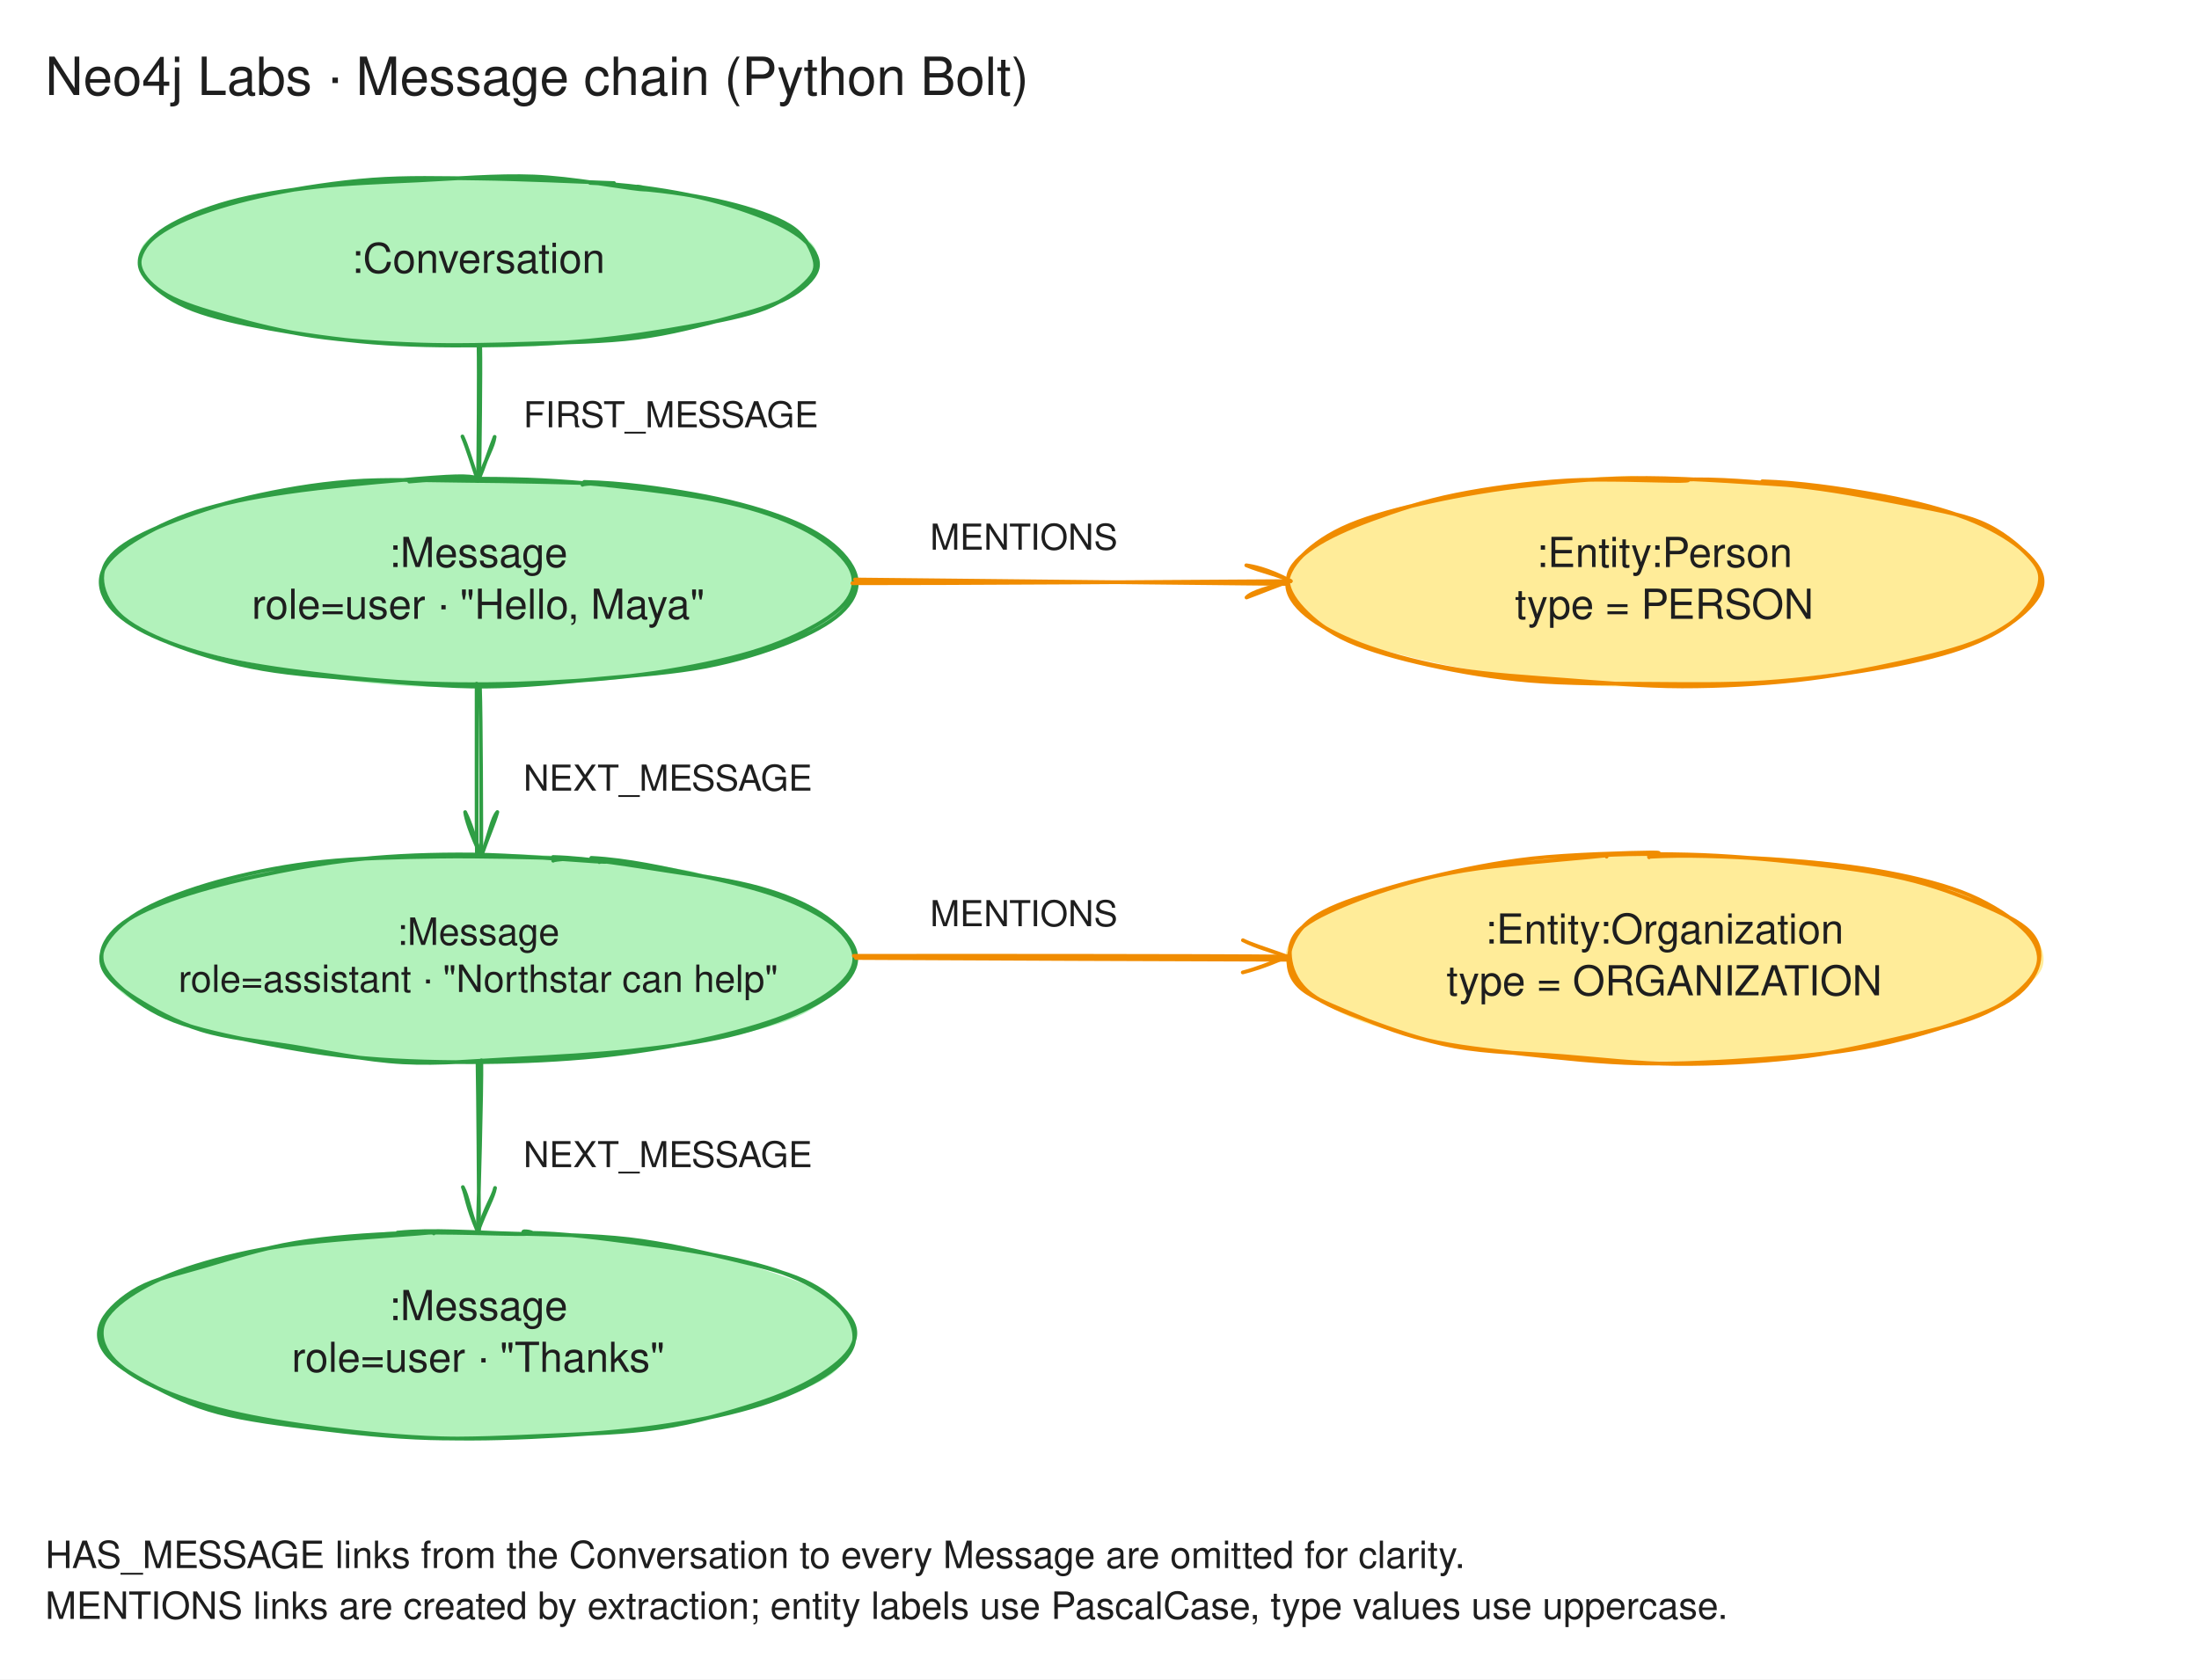
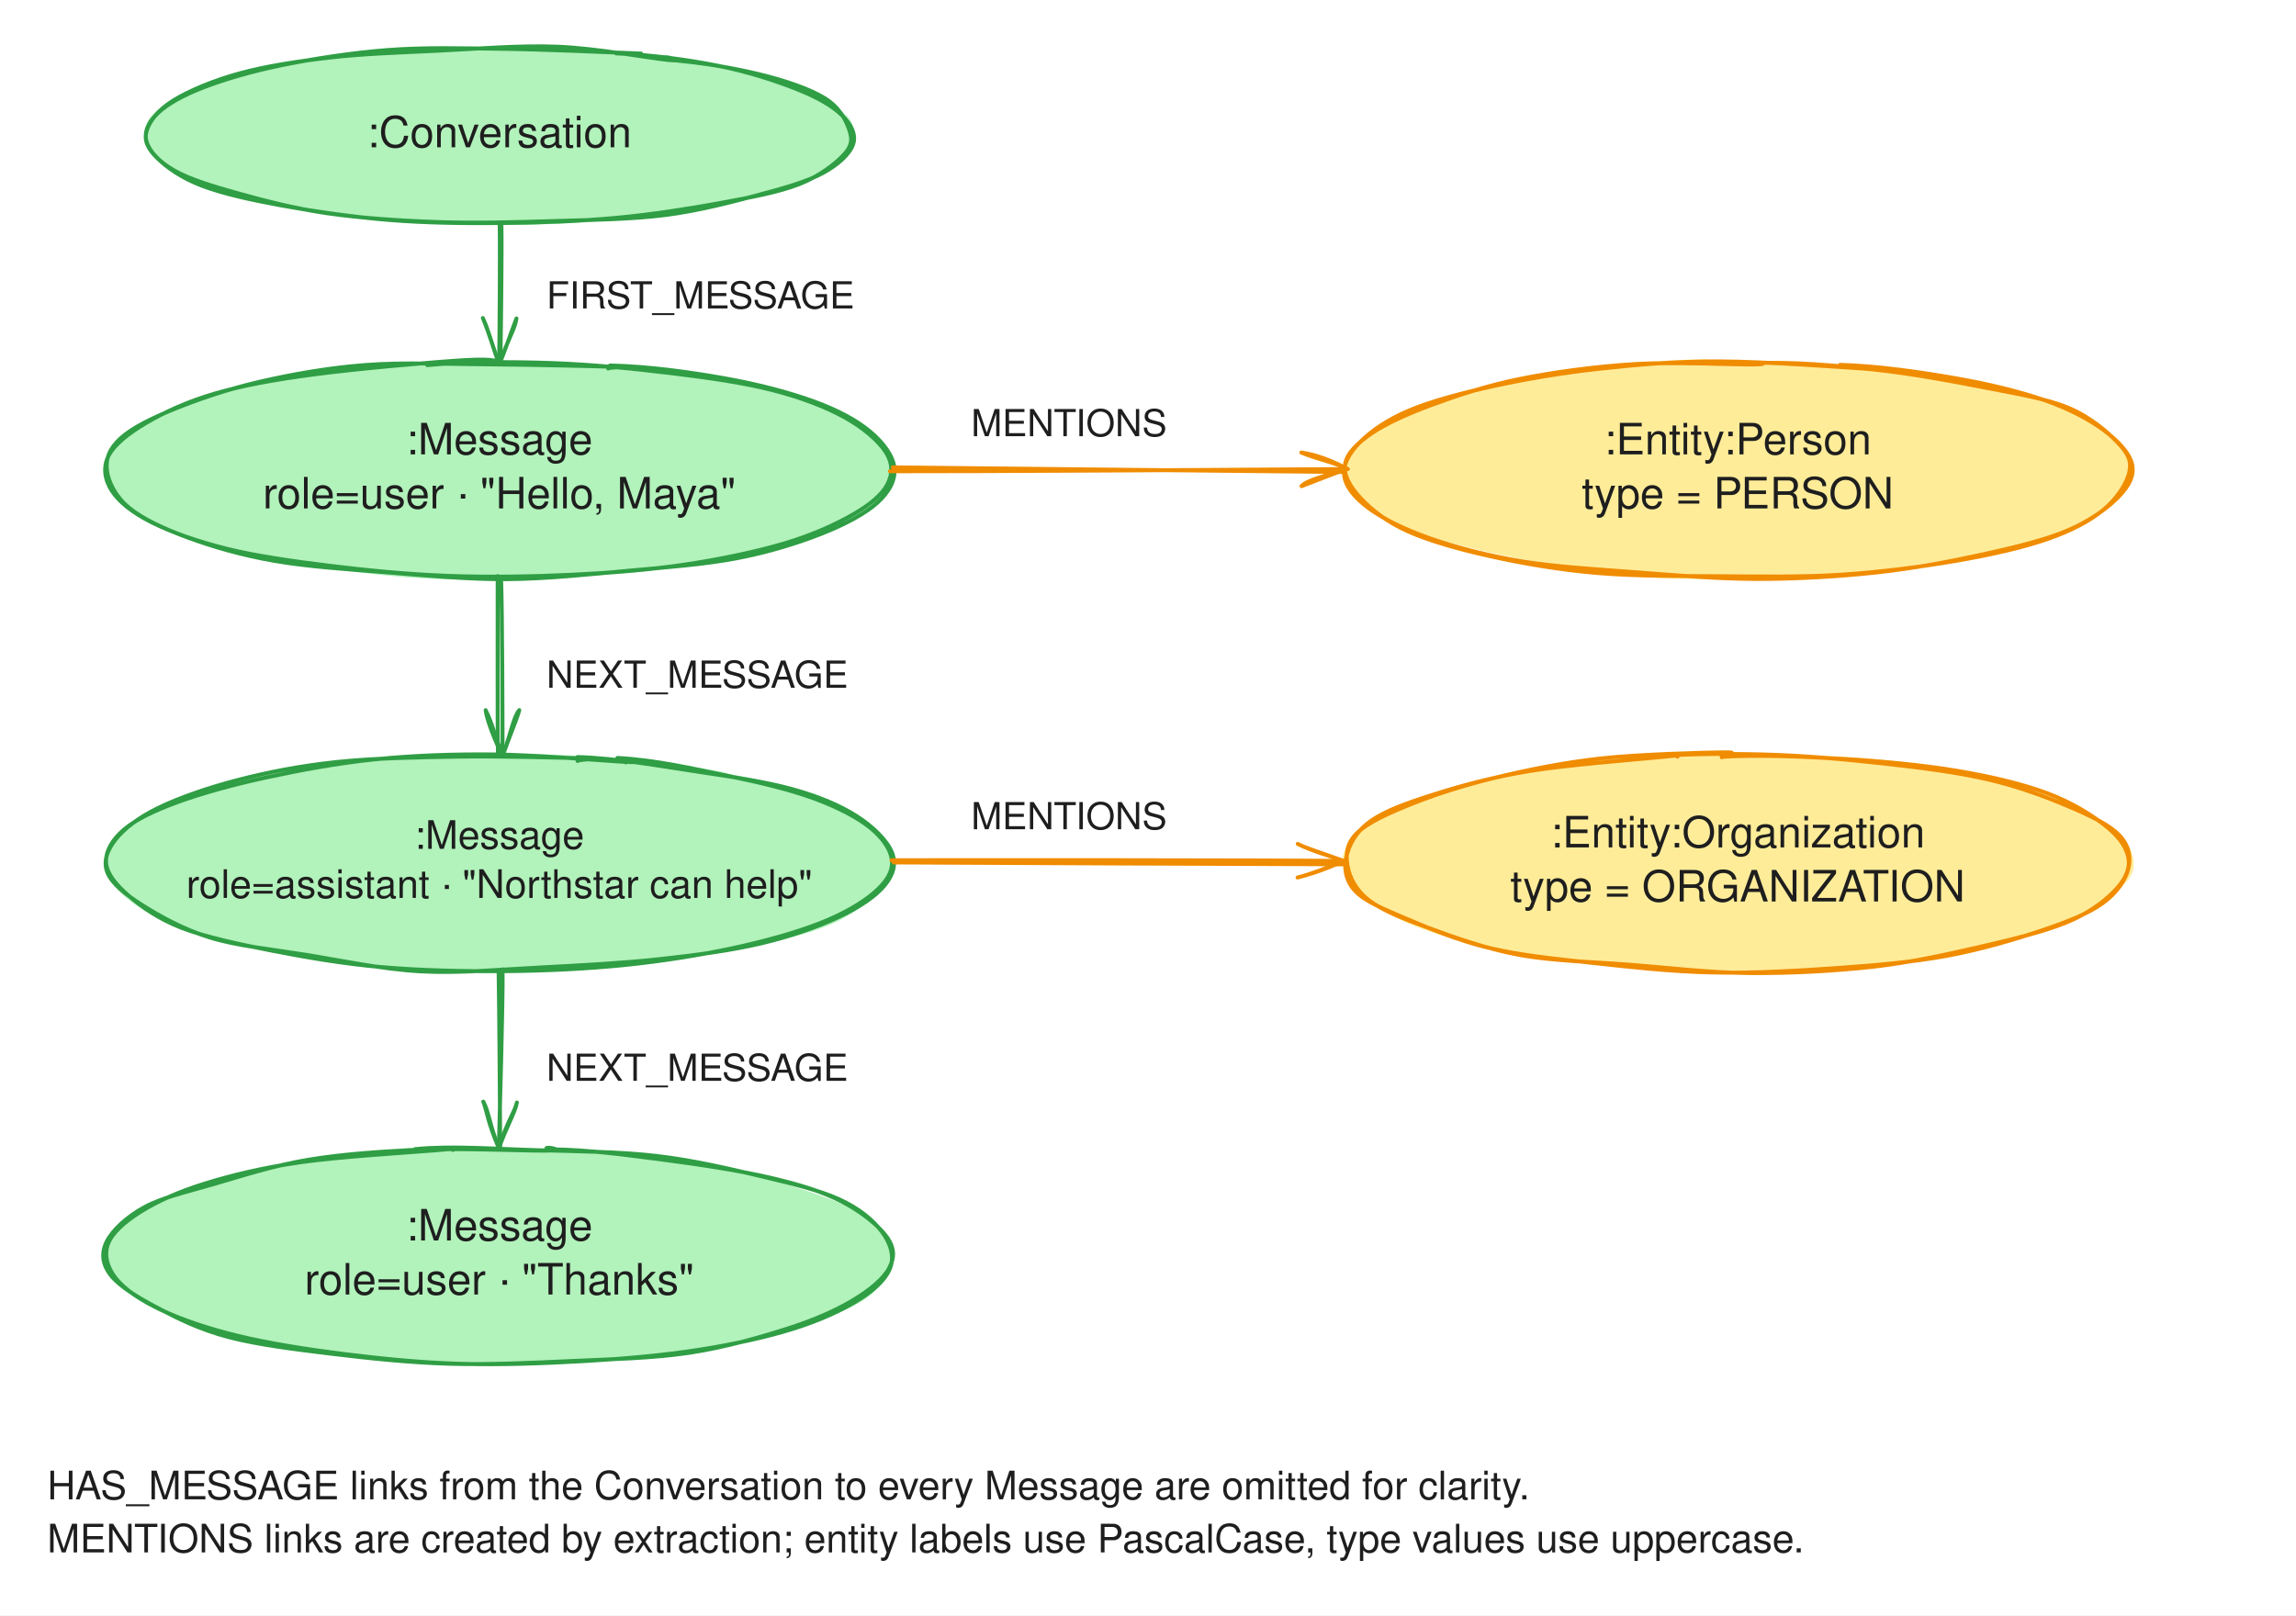
- <svg xmlns="http://www.w3.org/2000/svg" version="1.1" viewBox="0 0 1168 892" width="1168" height="892">
+ <svg xmlns="http://www.w3.org/2000/svg" version="1.1" viewBox="0 0 1168 822" width="1168" height="822">
  <defs>
    <style class="style-fonts">
      </style>
  </defs>
-   <rect x="0" y="0" width="1168" height="892" fill="#ffffff" />
-   <g transform="translate(24 24) rotate(0 490 18.9)">
-     <text x="0" y="26.461" font-family="Helvetica, Segoe UI Emoji" font-size="28px" fill="#1e1e1e" text-anchor="start" style="white-space: pre;" direction="ltr" dominant-baseline="alphabetic">Neo4j Labs · Message chain (Python Bolt)</text>
-   </g>
-   <g stroke-linecap="round" transform="translate(74 94) rotate(0 180 45)">
+   <rect x="0" y="0" width="1168" height="822" fill="#ffffff" />
+   <g stroke-linecap="round" transform="translate(74 24) rotate(0 180 45)">
    <path d="M192.7 0.34 C211.24 0.11, 231.23 2.02, 249.22 3.93 C267.21 5.83, 286.18 8.63, 300.64 11.77 C315.1 14.9, 326.44 18.64, 335.98 22.73 C345.52 26.81, 354.23 31.52, 357.88 36.27 C361.54 41.02, 360.79 46.34, 357.91 51.23 C355.03 56.13, 349.53 61.26, 340.6 65.66 C331.68 70.05, 318.62 74.38, 304.36 77.6 C290.09 80.81, 272.69 82.84, 255.04 84.97 C237.38 87.09, 217.68 89.71, 198.41 90.32 C179.14 90.93, 158.43 89.68, 139.41 88.61 C120.39 87.54, 100.89 86.5, 84.29 83.88 C67.7 81.27, 51.97 76.94, 39.83 72.94 C27.69 68.95, 17.99 64.43, 11.46 59.91 C4.93 55.38, 1 50.61, 0.65 45.78 C0.3 40.96, 3.5 35.47, 9.37 30.95 C15.23 26.42, 24.15 22.55, 35.83 18.64 C47.51 14.72, 63.25 10.42, 79.43 7.45 C95.62 4.48, 112.92 2.1, 132.92 0.81 C152.92 -0.47, 186.97 -0.37, 199.42 -0.27 C211.86 -0.18, 207.76 0.45, 207.59 1.38 M121.37 3.99 C137.77 1.94, 159.74 0.93, 179.2 0.87 C198.66 0.81, 219.53 2.1, 238.12 3.63 C256.71 5.17, 275.6 7.15, 290.73 10.07 C305.86 12.99, 318.54 17.26, 328.91 21.16 C339.27 25.07, 347.59 29, 352.92 33.47 C358.24 37.94, 362.11 43.14, 360.86 47.99 C359.62 52.84, 353.42 58.09, 345.46 62.59 C337.49 67.08, 325.97 71.38, 313.06 74.95 C300.15 78.52, 285.15 81.53, 268.01 84.01 C250.88 86.5, 229.55 89.01, 210.24 89.86 C190.93 90.72, 171.36 90.14, 152.18 89.13 C132.99 88.12, 112.31 85.91, 95.11 83.8 C77.91 81.69, 62.38 79.75, 48.96 76.46 C35.55 73.17, 22.63 68.8, 14.61 64.07 C6.59 59.33, 2.62 53.06, 0.84 48.04 C-0.94 43.01, -0.6 38.52, 3.91 33.92 C8.42 29.33, 17.26 24.75, 27.89 20.47 C38.52 16.19, 52.2 11.04, 67.68 8.24 C83.17 5.45, 111.64 4.37, 120.8 3.7 C129.95 3.03, 121.5 3.55, 122.61 4.25" stroke="none" stroke-width="0" fill="#b2f2bb" />
    <path d="M239.42 3.17 C257.83 3.89, 276.1 6.43, 291.53 9.51 C306.96 12.58, 321.5 17.4, 331.98 21.61 C342.46 25.82, 349.75 30.12, 354.42 34.76 C359.09 39.4, 361.65 44.54, 359.99 49.43 C358.34 54.32, 352.45 59.83, 344.48 64.11 C336.51 68.38, 325.5 71.55, 312.17 75.1 C298.85 78.65, 281.95 83.18, 264.53 85.41 C247.12 87.64, 226.99 87.88, 207.68 88.48 C188.37 89.07, 167.83 89.64, 148.66 88.98 C129.49 88.33, 109.58 86.98, 92.66 84.54 C75.73 82.11, 60.06 77.98, 47.09 74.37 C34.12 70.76, 22.6 67.23, 14.85 62.87 C7.1 58.5, 2.04 53.04, 0.59 48.18 C-0.86 43.32, 1.37 38.3, 6.16 33.7 C10.95 29.09, 18.74 24.65, 29.32 20.55 C39.89 16.46, 53.91 12.3, 69.62 9.11 C85.33 5.92, 105.03 2.81, 123.57 1.43 C142.12 0.05, 160.52 0.57, 180.91 0.83 C201.29 1.09, 234.54 2.52, 245.88 3 C257.23 3.48, 250.13 2.97, 248.98 3.72 M264.03 6.29 C281.51 7.54, 298.12 10.38, 311.68 13.64 C325.25 16.9, 337.7 21.15, 345.42 25.87 C353.13 30.59, 356.31 37.16, 357.97 41.95 C359.63 46.74, 359.6 49.97, 355.37 54.59 C351.14 59.22, 343.08 65.58, 332.6 69.7 C322.13 73.81, 308.12 76.41, 292.53 79.27 C276.95 82.14, 257.72 85.17, 239.11 86.88 C220.51 88.58, 200.09 89.33, 180.9 89.5 C161.7 89.68, 142.58 89.43, 123.93 87.93 C105.29 86.44, 84.93 83.44, 69.04 80.53 C53.16 77.62, 39.12 74.48, 28.62 70.47 C18.12 66.46, 10.7 61.07, 6.02 56.46 C1.34 51.85, -0.82 47.71, 0.54 42.82 C1.89 37.93, 6.26 32.05, 14.15 27.13 C22.04 22.22, 34.57 16.97, 47.89 13.32 C61.2 9.68, 77.35 7.17, 94.03 5.26 C110.71 3.34, 128.68 2.77, 147.95 1.85 C167.21 0.94, 189.98 -1.03, 209.62 -0.25 C229.27 0.53, 256.75 5.61, 265.81 6.51 C274.88 7.41, 265.67 4.7, 264.02 5.16" stroke="#2f9e44" stroke-width="2" fill="none" />
  </g>
-   <g transform="translate(98 125.25) rotate(0 156 13.75)">
+   <g transform="translate(98 55.25) rotate(0 156 13.75)">
    <text x="156" y="19.69" font-family="Helvetica, Segoe UI Emoji" font-size="22px" fill="#1e1e1e" text-anchor="middle" style="white-space: pre;" direction="ltr" dominant-baseline="alphabetic">:Conversation</text>
  </g>
-   <g stroke-linecap="round" transform="translate(54 254) rotate(0 200 55)">
+   <g stroke-linecap="round" transform="translate(54 184) rotate(0 200 55)">
    <path d="M257.66 1.87 C277.15 2.79, 296.51 6.82, 313.35 10.18 C330.18 13.54, 346.11 17.62, 358.68 22.01 C371.25 26.41, 381.84 31.38, 388.76 36.57 C395.69 41.76, 399.64 47.4, 400.24 53.16 C400.85 58.91, 398.27 65.53, 392.4 71.1 C386.53 76.66, 376.91 82, 365.04 86.56 C353.17 91.13, 337.58 95.02, 321.17 98.5 C304.76 101.97, 285.74 105.62, 266.56 107.44 C247.37 109.26, 226.67 109.21, 206.06 109.41 C185.46 109.62, 162.78 110.33, 142.92 108.68 C123.07 107.03, 103.81 102.81, 86.92 99.52 C70.04 96.22, 54.34 93.12, 41.6 88.89 C28.85 84.66, 17.33 79.69, 10.45 74.12 C3.58 68.56, 0.76 61.21, 0.34 55.49 C-0.08 49.77, 2.08 45.23, 7.92 39.81 C13.75 34.38, 23.48 27.68, 35.36 22.95 C47.23 18.23, 62.68 14.77, 79.17 11.46 C95.66 8.15, 114.95 4.92, 134.29 3.07 C153.63 1.21, 170.98 -0.1, 195.21 0.32 C219.45 0.74, 262.19 4.31, 279.72 5.58 C297.24 6.84, 301.46 7.09, 300.37 7.92 M286.4 5.42 C305.56 6.66, 322.95 10, 337.69 13.82 C352.43 17.63, 365.07 22.96, 374.83 28.29 C384.6 33.62, 392.29 40.12, 396.26 45.8 C400.22 51.49, 401.39 56.87, 398.61 62.42 C395.82 67.97, 388.51 73.83, 379.55 79.13 C370.59 84.42, 358.81 90.22, 344.85 94.19 C330.88 98.16, 313.94 100.62, 295.77 102.95 C277.6 105.27, 256.31 106.86, 235.83 108.16 C215.35 109.46, 193.25 111.28, 172.9 110.77 C152.55 110.26, 132.06 107.96, 113.72 105.1 C95.38 102.23, 77.95 97.45, 62.87 93.57 C47.8 89.68, 33.04 86.36, 23.28 81.8 C13.52 77.23, 7.94 72, 4.3 66.19 C0.66 60.39, -1.13 52.89, 1.43 46.98 C4 41.07, 10.99 35.83, 19.7 30.73 C28.41 25.63, 39.43 20.38, 53.7 16.36 C67.98 12.35, 86.93 9.34, 105.37 6.66 C123.82 3.98, 144.25 1.33, 164.39 0.3 C184.53 -0.74, 206.16 -0.66, 226.22 0.42 C246.29 1.5, 274.95 5.74, 284.8 6.77 C294.65 7.8, 286.75 6.03, 285.32 6.6" stroke="none" stroke-width="0" fill="#b2f2bb" />
    <path d="M163.35 1.78 C181.97 0.01, 205.17 0.01, 225.89 0.7 C246.61 1.39, 268.9 3.64, 287.69 5.92 C306.48 8.21, 324.01 10.71, 338.61 14.42 C353.22 18.13, 365.67 22.91, 375.33 28.18 C384.99 33.45, 392.91 40.32, 396.58 46.05 C400.25 51.79, 400.14 57.28, 397.34 62.58 C394.54 67.88, 388.48 72.88, 379.77 77.87 C371.06 82.85, 359.36 88.24, 345.06 92.49 C330.77 96.73, 312.1 100.66, 293.99 103.33 C275.88 105.99, 256.48 107.52, 236.39 108.47 C216.3 109.42, 194.03 109.78, 173.45 109 C152.87 108.23, 131.61 106.09, 112.92 103.79 C94.23 101.49, 76.28 98.87, 61.3 95.19 C46.32 91.52, 32.79 86.65, 23.06 81.75 C13.33 76.84, 6.55 71.4, 2.9 65.77 C-0.74 60.15, -1.74 53.78, 1.21 47.99 C4.15 42.21, 11.5 36.37, 20.58 31.07 C29.66 25.76, 41.42 20.25, 55.66 16.15 C69.9 12.05, 84.83 9.3, 106.04 6.47 C127.26 3.65, 167.21 0.1, 182.95 -0.79 C198.68 -1.67, 200.32 0.07, 200.45 1.16 M256.32 1.96 C276.39 2.41, 297.34 5.43, 314.65 8.49 C331.96 11.55, 347.87 15.81, 360.19 20.31 C372.51 24.81, 381.75 29.87, 388.55 35.5 C395.35 41.13, 400.37 48.02, 401 54.07 C401.63 60.12, 398.5 66.21, 392.34 71.79 C386.18 77.36, 375.97 82.81, 364.06 87.52 C352.15 92.23, 337.3 96.9, 320.89 100.05 C304.47 103.21, 285.03 104.65, 265.55 106.42 C246.06 108.2, 224.43 110.56, 203.98 110.7 C183.54 110.84, 162.6 108.79, 142.88 107.24 C123.15 105.69, 102.47 104.33, 85.64 101.4 C68.81 98.47, 54.26 94.19, 41.91 89.67 C29.56 85.15, 18.48 80.02, 11.57 74.29 C4.65 68.55, 1.09 61.15, 0.4 55.27 C-0.3 49.39, 1.67 44.18, 7.37 38.99 C13.08 33.8, 22.84 28.92, 34.64 24.13 C46.43 19.34, 61.92 13.98, 78.14 10.24 C94.36 6.51, 112.6 3.2, 131.98 1.72 C151.36 0.25, 173.51 1.25, 194.42 1.4 C215.33 1.55, 247.29 2.27, 257.45 2.62 C267.61 2.97, 256.63 2.61, 255.39 3.51" stroke="#2f9e44" stroke-width="2" fill="none" />
  </g>
-   <g transform="translate(78 281.5) rotate(0 176 27.5)">
+   <g transform="translate(78 211.5) rotate(0 176 27.5)">
    <text x="176" y="19.69" font-family="Helvetica, Segoe UI Emoji" font-size="22px" fill="#1e1e1e" text-anchor="middle" style="white-space: pre;" direction="ltr" dominant-baseline="alphabetic">:Message</text>
    <text x="176" y="47.19" font-family="Helvetica, Segoe UI Emoji" font-size="22px" fill="#1e1e1e" text-anchor="middle" style="white-space: pre;" direction="ltr" dominant-baseline="alphabetic">role=user · "Hello, Maya"</text>
  </g>
-   <g stroke-linecap="round" transform="translate(54 454) rotate(0 200 55)">
+   <g stroke-linecap="round" transform="translate(54 384) rotate(0 200 55)">
    <path d="M289.23 6.53 C308.26 8.02, 326.07 11.1, 340.55 14.84 C355.03 18.59, 366.61 23.8, 376.12 28.99 C385.63 34.18, 394.04 40.45, 397.61 45.99 C401.19 51.52, 400.79 56.48, 397.57 62.2 C394.35 67.91, 387.29 75.12, 378.29 80.28 C369.29 85.43, 357.75 89.37, 343.59 93.13 C329.42 96.89, 311.79 100.27, 293.31 102.84 C274.83 105.41, 253.14 107.46, 232.71 108.57 C212.27 109.67, 190.98 110.15, 170.69 109.46 C150.4 108.78, 129.39 106.86, 110.97 104.48 C92.55 102.09, 74.84 99.01, 60.17 95.16 C45.51 91.31, 32.61 86.56, 22.98 81.37 C13.35 76.17, 5.71 69.78, 2.39 63.98 C-0.94 58.17, -0.2 52.22, 3.03 46.53 C6.25 40.83, 12.7 34.98, 21.73 29.83 C30.76 24.67, 43 19.39, 57.2 15.6 C71.41 11.81, 88.94 9.56, 106.97 7.08 C124.99 4.59, 145.06 1.74, 165.38 0.67 C185.69 -0.41, 205.74 -0.46, 228.86 0.64 C251.98 1.73, 289.38 5.42, 304.13 7.25 C318.87 9.07, 318.85 10.77, 317.33 11.6 M121.71 3.82 C138.05 0.88, 160.53 0.22, 181 -0.29 C201.47 -0.79, 224.07 -0.43, 244.54 0.79 C265.01 2.02, 286.03 3.91, 303.82 7.07 C321.61 10.23, 337.74 15.11, 351.28 19.74 C364.82 24.36, 376.92 29.72, 385.06 34.82 C393.2 39.92, 398.34 45.14, 400.1 50.36 C401.87 55.57, 400.33 60.36, 395.66 66.1 C390.99 71.84, 382.7 79.66, 372.1 84.79 C361.5 89.92, 347.93 93.38, 332.05 96.86 C316.18 100.34, 296.14 103.62, 276.84 105.69 C257.55 107.77, 236.45 109, 216.28 109.31 C196.12 109.62, 175.68 108.82, 155.84 107.55 C135.99 106.28, 114.95 104.19, 97.21 101.67 C79.48 99.16, 62.73 96.62, 49.43 92.45 C36.14 88.27, 25.46 82.04, 17.44 76.64 C9.42 71.23, 3.21 65.82, 1.33 60 C-0.54 54.18, 1.48 47.17, 6.2 41.72 C10.92 36.27, 19.19 32.09, 29.66 27.31 C40.14 22.53, 53.78 16.78, 69.06 13.04 C84.35 9.3, 112.45 6.2, 121.39 4.87 C130.32 3.55, 121.47 4.17, 122.67 5.08" stroke="none" stroke-width="0" fill="#b2f2bb" />
    <path d="M260.07 1.66 C279.89 2.68, 299.3 7.29, 315.91 10.71 C332.53 14.13, 347.63 17.74, 359.78 22.16 C371.92 26.59, 382.11 31.87, 388.77 37.26 C395.44 42.64, 399.5 48.94, 399.77 54.47 C400.04 60, 396.54 65.2, 390.39 70.43 C384.24 75.66, 374.82 81.17, 362.85 85.84 C350.88 90.52, 335.1 94.94, 318.57 98.48 C302.03 102.01, 282.88 105.1, 263.64 107.05 C244.39 108.99, 223.68 109.98, 203.11 110.15 C182.54 110.33, 159.99 109.83, 140.21 108.1 C120.43 106.37, 101.35 103.06, 84.42 99.75 C67.49 96.43, 50.82 92.9, 38.64 88.23 C26.47 83.55, 17.82 77.24, 11.37 71.69 C4.93 66.14, 0.34 60.53, -0.03 54.93 C-0.4 49.32, 3.04 43.19, 9.13 38.06 C15.21 32.92, 24.43 28.51, 36.46 24.1 C48.5 19.7, 64.61 15.25, 81.35 11.62 C98.08 8, 117.6 4.32, 136.87 2.36 C156.14 0.4, 176.16 -0.32, 196.98 -0.12 C217.8 0.07, 250.56 2.87, 261.78 3.55 C273 4.23, 265.29 3.31, 264.31 3.94 M239.76 1.2 C259.6 1.75, 282.7 5.92, 300.99 8.66 C319.27 11.4, 335.98 13.88, 349.46 17.65 C362.94 21.42, 373.49 25.96, 381.87 31.3 C390.25 36.65, 397.39 43.82, 399.74 49.71 C402.09 55.59, 400.48 61.12, 395.96 66.61 C391.43 72.09, 383.08 77.73, 372.59 82.64 C362.1 87.55, 348.22 92.5, 333.02 96.07 C317.83 99.64, 300.18 102.01, 281.44 104.05 C262.69 106.08, 240.82 107.25, 220.57 108.29 C200.32 109.32, 179.79 111.34, 159.92 110.26 C140.04 109.17, 119.14 104.64, 101.32 101.78 C83.51 98.93, 66.86 97.34, 53.03 93.12 C39.19 88.91, 27.04 82.01, 18.31 76.5 C9.58 70.99, 2.94 65.59, 0.67 60.06 C-1.6 54.52, 0.38 48.81, 4.69 43.31 C9 37.81, 16.12 32.15, 26.53 27.07 C36.94 21.99, 52.04 16.72, 67.15 12.84 C82.26 8.95, 98.46 5.72, 117.18 3.74 C135.91 1.77, 158.64 1.31, 179.49 1 C200.35 0.69, 232.28 1.51, 242.34 1.87 C252.39 2.24, 240.65 2.31, 239.82 3.19" stroke="#2f9e44" stroke-width="2" fill="none" />
  </g>
-   <g transform="translate(78 484) rotate(0 176 25)">
+   <g transform="translate(78 414) rotate(0 176 25)">
    <text x="176" y="17.9" font-family="Helvetica, Segoe UI Emoji" font-size="20px" fill="#1e1e1e" text-anchor="middle" style="white-space: pre;" direction="ltr" dominant-baseline="alphabetic">:Message</text>
    <text x="176" y="42.9" font-family="Helvetica, Segoe UI Emoji" font-size="20px" fill="#1e1e1e" text-anchor="middle" style="white-space: pre;" direction="ltr" dominant-baseline="alphabetic">role=assistant · "Northstar can help"</text>
  </g>
-   <g stroke-linecap="round" transform="translate(54 654) rotate(0 200 55)">
+   <g stroke-linecap="round" transform="translate(54 584) rotate(0 200 55)">
    <path d="M128.07 3.78 C145.17 0.9, 168.01 0.21, 188.53 -0.01 C209.05 -0.24, 231.1 0.88, 251.19 2.44 C271.29 4, 291.95 6.23, 309.09 9.35 C326.23 12.47, 341.24 16.97, 354.03 21.16 C366.83 25.34, 378.11 29.49, 385.84 34.46 C393.56 39.43, 399.26 45.13, 400.39 50.97 C401.52 56.8, 397.97 63.83, 392.63 69.48 C387.29 75.14, 379.32 80.12, 368.33 84.92 C357.34 89.71, 342.79 94.82, 326.69 98.28 C310.6 101.74, 291.09 103.68, 271.75 105.68 C252.41 107.69, 231.14 110.04, 210.64 110.32 C190.14 110.6, 168.55 108.77, 148.73 107.37 C128.91 105.96, 109.05 104.84, 91.69 101.89 C74.33 98.93, 57.54 94.14, 44.57 89.64 C31.6 85.13, 21.17 79.96, 13.87 74.85 C6.58 69.74, 1.85 64.72, 0.8 58.98 C-0.25 53.24, 2.54 46.05, 7.57 40.39 C12.6 34.74, 20.06 29.75, 30.99 25.05 C41.92 20.35, 56.38 15.93, 73.14 12.19 C89.89 8.44, 120.79 3.9, 131.53 2.58 C142.26 1.25, 136.22 3.29, 137.55 4.26 M150.35 0.44 C168.55 -1.5, 192.48 -0.09, 213.16 0.35 C233.84 0.8, 255.42 0.95, 274.43 3.11 C293.44 5.27, 311.32 9.31, 327.22 13.3 C343.12 17.3, 358.68 22.51, 369.82 27.07 C380.95 31.63, 389.19 35.58, 394.01 40.68 C398.83 45.77, 399.89 51.7, 398.74 57.63 C397.59 63.57, 394.79 70.73, 387.13 76.31 C379.46 81.89, 366.22 86.97, 352.76 91.1 C339.29 95.23, 323.52 98.24, 306.33 101.07 C289.15 103.89, 269.55 106.52, 249.64 108.06 C229.72 109.6, 207.58 110.57, 186.84 110.31 C166.1 110.04, 144.47 108.5, 125.21 106.48 C105.95 104.46, 86.9 101.78, 71.29 98.19 C55.68 94.59, 42.49 89.7, 31.57 84.9 C20.64 80.1, 11.07 74.77, 5.74 69.38 C0.41 63.98, -2.04 58.14, -0.42 52.53 C1.2 46.92, 7.46 41.37, 15.46 35.73 C23.45 30.08, 34.5 23.33, 47.56 18.64 C60.61 13.94, 76.49 10.45, 93.78 7.55 C111.07 4.64, 141.52 2.16, 151.3 1.21 C161.08 0.25, 151.88 1.03, 152.48 1.82" stroke="none" stroke-width="0" fill="#b2f2bb" />
    <path d="M157.15 0.72 C175.36 -1.16, 198.66 0.68, 219.13 1.25 C239.6 1.83, 260.99 1.98, 279.98 4.18 C298.96 6.38, 317.55 10.81, 333.03 14.48 C348.51 18.15, 362.62 21.54, 372.85 26.21 C383.08 30.87, 390.03 36.77, 394.41 42.45 C398.8 48.13, 400.92 54.57, 399.15 60.29 C397.38 66, 391.97 71.49, 383.8 76.76 C375.62 82.04, 363.85 87.59, 350.11 91.94 C336.37 96.29, 319.1 100.09, 301.36 102.85 C283.62 105.62, 263.87 107.36, 243.67 108.54 C223.48 109.72, 200.77 110.56, 180.2 109.95 C159.64 109.34, 139.07 107.24, 120.26 104.88 C101.45 102.52, 82.69 99.5, 67.35 95.8 C52.01 92.1, 38.61 87.52, 28.24 82.67 C17.87 77.82, 9.68 72.3, 5.13 66.69 C0.58 61.08, -1.16 54.73, 0.93 49.03 C3.02 43.33, 9.47 37.63, 17.68 32.5 C25.88 27.37, 36.66 22.42, 50.18 18.24 C63.69 14.06, 79.28 10.22, 98.79 7.4 C118.31 4.59, 154.32 2.38, 167.26 1.34 C180.19 0.29, 175.93 0.23, 176.42 1.14 M225.93 0.8 C245.4 0.96, 265.02 3.75, 283.65 6.15 C302.29 8.56, 322.69 11.72, 337.74 15.23 C352.79 18.75, 364.06 22.23, 373.96 27.25 C383.86 32.28, 393.09 39.7, 397.14 45.39 C401.19 51.07, 401.13 55.99, 398.26 61.35 C395.4 66.71, 388.45 72.49, 379.95 77.57 C371.46 82.64, 361.13 87.35, 347.27 91.81 C333.4 96.27, 315.15 101.55, 296.78 104.33 C278.4 107.12, 257.43 107.58, 237.01 108.51 C216.59 109.44, 194.62 110.53, 174.23 109.91 C153.84 109.3, 133.35 107.11, 114.67 104.84 C95.99 102.58, 76.87 100.21, 62.14 96.32 C47.41 92.44, 36.25 86.81, 26.27 81.56 C16.29 76.31, 6.6 70.44, 2.27 64.8 C-2.06 59.16, -2.58 53.48, 0.3 47.71 C3.19 41.94, 10.61 35.02, 19.57 30.19 C28.53 25.36, 40.16 22.72, 54.05 18.7 C67.94 14.69, 84.99 9.06, 102.93 6.1 C120.87 3.14, 141.54 1.73, 161.71 0.96 C181.88 0.19, 213.57 1.61, 223.95 1.49 C234.33 1.36, 224.4 -0.62, 223.98 0.22" stroke="#2f9e44" stroke-width="2" fill="none" />
  </g>
-   <g transform="translate(78 681.5) rotate(0 176 27.5)">
+   <g transform="translate(78 611.5) rotate(0 176 27.5)">
    <text x="176" y="19.69" font-family="Helvetica, Segoe UI Emoji" font-size="22px" fill="#1e1e1e" text-anchor="middle" style="white-space: pre;" direction="ltr" dominant-baseline="alphabetic">:Message</text>
    <text x="176" y="47.19" font-family="Helvetica, Segoe UI Emoji" font-size="22px" fill="#1e1e1e" text-anchor="middle" style="white-space: pre;" direction="ltr" dominant-baseline="alphabetic">role=user · "Thanks"</text>
  </g>
-   <g stroke-linecap="round" transform="translate(684 254) rotate(0 200 55)">
+   <g stroke-linecap="round" transform="translate(684 184) rotate(0 200 55)">
    <path d="M160.63 0.39 C179.43 -1.33, 203.19 0.26, 223.48 0.97 C243.77 1.69, 263.9 2.27, 282.37 4.68 C300.85 7.09, 318.97 11.45, 334.34 15.43 C349.71 19.41, 364.38 23.83, 374.61 28.58 C384.85 33.33, 391.59 38.4, 395.75 43.91 C399.91 49.43, 401.87 56.05, 399.58 61.66 C397.29 67.28, 390.83 72.37, 382.01 77.61 C373.18 82.85, 360.44 89.01, 346.63 93.1 C332.83 97.2, 317.16 99.43, 299.2 102.17 C281.23 104.91, 259.33 108.29, 238.82 109.54 C218.31 110.78, 196.55 110.46, 176.15 109.64 C155.74 108.81, 134.86 107.01, 116.37 104.59 C97.88 102.16, 80.28 98.8, 65.22 95.08 C50.16 91.37, 36.26 87.03, 26 82.28 C15.74 77.53, 7.66 72.06, 3.65 66.6 C-0.35 61.13, -0.41 55.22, 2 49.49 C4.41 43.77, 9.8 37.55, 18.12 32.23 C26.44 26.91, 38.13 21.85, 51.93 17.59 C65.73 13.33, 82.03 9.54, 100.91 6.66 C119.8 3.77, 153.49 0.97, 165.24 0.29 C176.98 -0.39, 170.65 1.51, 171.4 2.59 M180.15 1.33 C199.79 -0.05, 224.61 1.41, 245.01 2.3 C265.41 3.18, 284.96 4.1, 302.56 6.64 C320.16 9.19, 336.95 13.3, 350.58 17.54 C364.21 21.78, 376.37 26.71, 384.33 32.1 C392.29 37.48, 396.47 43.9, 398.35 49.86 C400.23 55.81, 400.17 62.3, 395.64 67.83 C391.11 73.35, 381.66 78.24, 371.18 83.03 C360.7 87.82, 348.28 93.05, 332.76 96.57 C317.24 100.1, 297.16 102.07, 278.08 104.17 C259 106.26, 238.33 108.18, 218.27 109.16 C198.21 110.13, 177.54 111.33, 157.72 110 C137.9 108.68, 117.57 104.42, 99.35 101.21 C81.13 97.99, 62.01 94.79, 48.4 90.7 C34.8 86.6, 25.51 81.97, 17.72 76.66 C9.93 71.34, 3.67 64.55, 1.65 58.8 C-0.38 53.05, 0.99 47.41, 5.57 42.14 C10.15 36.88, 18.53 31.94, 29.12 27.22 C39.71 22.49, 53.78 17.81, 69.1 13.8 C84.42 9.79, 102.14 5.66, 121.02 3.16 C139.9 0.66, 172.48 -1.14, 182.38 -1.2 C192.28 -1.26, 180.45 1.66, 180.43 2.8" stroke="none" stroke-width="0" fill="#ffec99" />
    <path d="M252.02 1.64 C271.77 2.21, 292.99 5.37, 310.36 8.38 C327.72 11.38, 343.59 15.28, 356.21 19.68 C368.83 24.08, 378.66 29.37, 386.06 34.79 C393.46 40.22, 399.34 46.57, 400.61 52.24 C401.88 57.92, 399.12 63.26, 393.67 68.87 C388.21 74.47, 379.29 81.03, 367.89 85.88 C356.49 90.73, 341.51 94.39, 325.29 97.96 C309.07 101.53, 289.9 105.18, 270.59 107.29 C251.27 109.39, 229.95 110.62, 209.41 110.59 C188.87 110.56, 167.25 108.62, 147.34 107.12 C127.44 105.62, 107.22 104.42, 89.97 101.58 C72.72 98.74, 56.75 94.52, 43.85 90.06 C30.94 85.6, 19.88 80.14, 12.55 74.81 C5.21 69.49, 0.6 63.75, -0.18 58.1 C-0.95 52.46, 2.38 46.48, 7.91 40.93 C13.43 35.38, 21.65 29.55, 32.96 24.8 C44.26 20.06, 59.66 15.99, 75.75 12.47 C91.83 8.94, 110.3 5.75, 129.48 3.66 C148.66 1.56, 167.22 -0.17, 190.81 -0.11 C214.4 -0.05, 254.75 2.94, 271.01 4.02 C287.27 5.09, 289.4 5.57, 288.35 6.34 M208.92 0.77 C228.4 0.03, 249.39 1.93, 268.76 3.98 C288.12 6.03, 308.58 9.85, 325.11 13.08 C341.63 16.32, 356.53 18.71, 367.89 23.38 C379.24 28.06, 388.01 35.69, 393.23 41.13 C398.46 46.58, 400.43 50.34, 399.24 56.05 C398.06 61.75, 393.06 69.63, 386.11 75.34 C379.16 81.05, 369.97 85.97, 357.54 90.3 C345.1 94.62, 328.86 98.29, 311.47 101.3 C294.08 104.31, 273.16 107.06, 253.2 108.38 C233.24 109.69, 212.49 109.34, 191.72 109.21 C170.95 109.07, 148.01 109.23, 128.58 107.57 C109.16 105.91, 91.19 102.78, 75.16 99.26 C59.13 95.74, 43.57 91.41, 32.41 86.45 C21.24 81.48, 13.55 75.19, 8.19 69.48 C2.83 63.76, -0.69 57.66, 0.25 52.15 C1.19 46.65, 6.38 41.52, 13.83 36.47 C21.27 31.41, 32.35 26.44, 44.93 21.82 C57.51 17.21, 72.28 12.2, 89.32 8.78 C106.36 5.35, 127.33 2.5, 147.18 1.28 C167.03 0.06, 198.26 1.58, 208.39 1.46 C218.53 1.35, 207.99 -0.2, 207.98 0.61" stroke="#f08c00" stroke-width="2" fill="none" />
  </g>
-   <g transform="translate(708 281.5) rotate(0 176 27.5)">
+   <g transform="translate(708 211.5) rotate(0 176 27.5)">
    <text x="176" y="19.69" font-family="Helvetica, Segoe UI Emoji" font-size="22px" fill="#1e1e1e" text-anchor="middle" style="white-space: pre;" direction="ltr" dominant-baseline="alphabetic">:Entity:Person</text>
    <text x="176" y="47.19" font-family="Helvetica, Segoe UI Emoji" font-size="22px" fill="#1e1e1e" text-anchor="middle" style="white-space: pre;" direction="ltr" dominant-baseline="alphabetic">type = PERSON</text>
  </g>
-   <g stroke-linecap="round" transform="translate(684 454) rotate(0 200 55)">
+   <g stroke-linecap="round" transform="translate(684 384) rotate(0 200 55)">
    <path d="M194.33 0.56 C213.64 -0.6, 235.96 -0.09, 255.76 1.54 C275.56 3.18, 296.16 7.18, 313.14 10.37 C330.12 13.56, 345.16 16.28, 357.66 20.69 C370.16 25.09, 381.08 31.29, 388.13 36.79 C395.18 42.29, 399.49 48.12, 399.97 53.68 C400.45 59.25, 396.65 64.95, 391 70.18 C385.36 75.41, 377.49 80.4, 366.1 85.07 C354.71 89.74, 339.2 94.61, 322.66 98.21 C306.11 101.81, 286.5 104.74, 266.84 106.67 C247.19 108.61, 225.15 109.71, 204.73 109.83 C184.31 109.94, 164.03 108.95, 144.32 107.37 C124.6 105.79, 103.7 103.4, 86.43 100.35 C69.15 97.31, 53.01 93.47, 40.69 89.1 C28.36 84.74, 19.42 79.66, 12.5 74.14 C5.57 68.63, -0.28 61.69, -0.87 56.03 C-1.46 50.37, 3.17 45.41, 8.98 40.19 C14.78 34.98, 22.6 29.56, 33.96 24.73 C45.32 19.9, 60.55 14.91, 77.15 11.21 C93.74 7.51, 112.66 4.45, 133.54 2.52 C154.42 0.59, 189.52 -0.04, 202.41 -0.35 C215.31 -0.66, 210.79 -0.16, 210.9 0.66 M213.39 0.53 C233.01 -0.28, 253.67 0.72, 272.82 2.52 C291.96 4.31, 312.51 7.45, 328.27 11.3 C344.03 15.15, 356.35 20.75, 367.38 25.64 C378.42 30.53, 388.89 35.06, 394.49 40.65 C400.09 46.23, 402.56 53.47, 400.96 59.16 C399.37 64.84, 392.71 69.74, 384.9 74.73 C377.1 79.72, 367.2 84.7, 354.16 89.09 C341.11 93.48, 323.83 97.74, 306.63 101.07 C289.43 104.4, 270.98 107.75, 250.95 109.07 C230.92 110.38, 207.18 109.56, 186.46 108.95 C165.74 108.35, 145.55 107.28, 126.63 105.42 C107.7 103.56, 88.66 101.15, 72.9 97.8 C57.15 94.46, 43.36 90.33, 32.08 85.34 C20.8 80.36, 10.7 73.6, 5.23 67.89 C-0.23 62.19, -2.05 56.58, -0.72 51.1 C0.6 45.63, 5.25 40.33, 13.19 35.05 C21.12 29.76, 33.44 23.56, 46.87 19.38 C60.3 15.19, 76.57 12.68, 93.78 9.95 C110.99 7.21, 130.63 4.51, 150.15 2.97 C169.67 1.43, 200.62 0.85, 210.9 0.7 C221.18 0.55, 211.96 1.09, 211.82 2.06" stroke="none" stroke-width="0" fill="#ffec99" />
    <path d="M151.01 1.72 C169.12 -0.6, 191.81 -0.58, 212.34 -0.12 C232.87 0.35, 255.01 2.39, 274.16 4.5 C293.32 6.62, 311.61 8.96, 327.27 12.59 C342.93 16.22, 357.02 21.56, 368.14 26.27 C379.26 30.98, 388.9 35.58, 393.99 40.87 C399.09 46.15, 400.11 52.19, 398.7 57.98 C397.3 63.78, 392.87 70.4, 385.58 75.63 C378.29 80.86, 368.13 84.89, 354.96 89.34 C341.8 93.79, 323.94 99.12, 306.6 102.32 C289.26 105.52, 270.83 107.12, 250.9 108.54 C230.96 109.96, 207.85 111.27, 186.99 110.83 C166.12 110.39, 144.62 107.99, 125.71 105.91 C106.81 103.83, 89.25 102.08, 73.57 98.35 C57.89 94.63, 42.96 88.35, 31.64 83.55 C20.31 78.76, 10.73 74.84, 5.61 69.59 C0.49 64.34, -0.32 58.01, 0.91 52.07 C2.14 46.13, 5.68 39.24, 13.01 33.96 C20.34 28.68, 31.44 24.64, 44.89 20.38 C58.33 16.11, 74.45 11.58, 93.67 8.4 C112.89 5.21, 147.59 2.51, 160.21 1.28 C172.82 0.05, 168.66 0.29, 169.35 1.02 M191.86 1.1 C211.22 -0.03, 233.43 0.96, 253.39 2.15 C273.35 3.34, 294.25 5.3, 311.64 8.22 C329.02 11.15, 344.97 14.92, 357.7 19.72 C370.43 24.51, 381.17 31.31, 388.04 36.98 C394.9 42.65, 398.39 48.23, 398.89 53.73 C399.39 59.23, 396.37 64.68, 391.01 69.99 C385.66 75.29, 378.19 80.9, 366.76 85.56 C355.33 90.22, 338.72 94.24, 322.43 97.96 C306.15 101.68, 288.39 105.69, 269.03 107.89 C249.67 110.08, 226.77 111.29, 206.26 111.13 C185.75 110.97, 165.5 108.49, 145.97 106.95 C126.43 105.41, 106.24 105.04, 89.02 101.91 C71.8 98.77, 55.43 92.77, 42.66 88.13 C29.88 83.49, 19.25 79.31, 12.39 74.06 C5.54 68.8, 2.54 62.31, 1.53 56.61 C0.52 50.92, 0.95 45.11, 6.33 39.87 C11.72 34.63, 22.17 29.85, 33.85 25.17 C45.54 20.48, 60.42 15.63, 76.45 11.76 C92.47 7.89, 110.62 4.12, 130.01 1.96 C149.39 -0.2, 182.46 -1.09, 192.78 -1.19 C203.1 -1.29, 192.02 0.1, 191.92 1.36" stroke="#f08c00" stroke-width="2" fill="none" />
  </g>
-   <g transform="translate(708 481.5) rotate(0 176 27.5)">
+   <g transform="translate(708 411.5) rotate(0 176 27.5)">
    <text x="176" y="19.69" font-family="Helvetica, Segoe UI Emoji" font-size="22px" fill="#1e1e1e" text-anchor="middle" style="white-space: pre;" direction="ltr" dominant-baseline="alphabetic">:Entity:Organization</text>
    <text x="176" y="47.19" font-family="Helvetica, Segoe UI Emoji" font-size="22px" fill="#1e1e1e" text-anchor="middle" style="white-space: pre;" direction="ltr" dominant-baseline="alphabetic">type = ORGANIZATION</text>
  </g>
  <g stroke-linecap="round">
-     <g transform="translate(254 184) rotate(0 0 35)">
+     <g transform="translate(254 114) rotate(0 0 35)">
      <path d="M1.08 0.52 C1.37 12.13, 0.79 58.27, 0.55 69.92 M0.19 -0.25 C0.47 11.54, 0.14 59.99, -0.11 71.42" stroke="#2f9e44" stroke-width="2" fill="none" />
    </g>
-     <g transform="translate(254 184) rotate(0 0 35)">
+     <g transform="translate(254 114) rotate(0 0 35)">
      <path d="M-8.37 47.82 C-5.79 53.4, -5.14 56.65, -0.11 71.42 M-8.37 47.82 C-5.37 54.93, -2.57 64.5, -0.11 71.42" stroke="#2f9e44" stroke-width="2" fill="none" />
    </g>
-     <g transform="translate(254 184) rotate(0 0 35)">
+     <g transform="translate(254 114) rotate(0 0 35)">
      <path d="M8.73 48.03 C7.88 53.72, 5.11 56.93, -0.11 71.42 M8.73 48.03 C5.99 54.93, 3.07 64.42, -0.11 71.42" stroke="#2f9e44" stroke-width="2" fill="none" />
    </g>
  </g>
  <mask />
-   <g transform="translate(278 209) rotate(0 120 12.825)">
+   <g transform="translate(278 139) rotate(0 120 12.825)">
    <text x="0" y="17.955" font-family="Helvetica, Segoe UI Emoji" font-size="19px" fill="#1e1e1e" text-anchor="start" style="white-space: pre;" direction="ltr" dominant-baseline="alphabetic">FIRST_MESSAGE</text>
  </g>
  <g stroke-linecap="round">
-     <g transform="translate(254 364) rotate(0 0 45)">
+     <g transform="translate(254 294) rotate(0 0 45)">
      <path d="M-0.83 -0.85 C-0.75 13.96, -1.01 74.44, -0.69 89.54 M0.93 1.32 C1.51 16.24, 1.67 75.89, 1.66 90.83" stroke="#2f9e44" stroke-width="2" fill="none" />
    </g>
-     <g transform="translate(254 364) rotate(0 0 45)">
+     <g transform="translate(254 294) rotate(0 0 45)">
      <path d="M-6.94 67.35 C-6.5 70.97, -4.13 78.59, 1.66 90.83 M-6.94 67.35 C-3.86 73.43, -2.27 80.08, 1.66 90.83" stroke="#2f9e44" stroke-width="2" fill="none" />
    </g>
-     <g transform="translate(254 364) rotate(0 0 45)">
+     <g transform="translate(254 294) rotate(0 0 45)">
      <path d="M10.17 67.32 C7.18 70.83, 6.11 78.46, 1.66 90.83 M10.17 67.32 C8.47 73.48, 5.28 80.13, 1.66 90.83" stroke="#2f9e44" stroke-width="2" fill="none" />
    </g>
  </g>
  <mask />
-   <g transform="translate(278 402) rotate(0 120 12.825)">
+   <g transform="translate(278 332) rotate(0 120 12.825)">
    <text x="0" y="17.955" font-family="Helvetica, Segoe UI Emoji" font-size="19px" fill="#1e1e1e" text-anchor="start" style="white-space: pre;" direction="ltr" dominant-baseline="alphabetic">NEXT_MESSAGE</text>
  </g>
  <g stroke-linecap="round">
-     <g transform="translate(254 564) rotate(0 0 45)">
+     <g transform="translate(254 494) rotate(0 0 45)">
      <path d="M-0.35 0.18 C-0.07 14.86, 0.4 74.34, 0.46 89.15 M1.67 -0.77 C1.94 14.55, 0.15 75.13, -0.24 90.25" stroke="#2f9e44" stroke-width="2" fill="none" />
    </g>
-     <g transform="translate(254 564) rotate(0 0 45)">
+     <g transform="translate(254 494) rotate(0 0 45)">
      <path d="M-8.15 66.53 C-6.05 72.08, -6.18 76.16, -0.24 90.25 M-8.15 66.53 C-5.25 71.84, -5.14 77.67, -0.24 90.25" stroke="#2f9e44" stroke-width="2" fill="none" />
    </g>
-     <g transform="translate(254 564) rotate(0 0 45)">
+     <g transform="translate(254 494) rotate(0 0 45)">
      <path d="M8.95 66.99 C7.61 72.4, 4.06 76.38, -0.24 90.25 M8.95 66.99 C8.03 72.13, 4.32 77.85, -0.24 90.25" stroke="#2f9e44" stroke-width="2" fill="none" />
    </g>
  </g>
  <mask />
-   <g transform="translate(278 602) rotate(0 120 12.825)">
+   <g transform="translate(278 532) rotate(0 120 12.825)">
    <text x="0" y="17.955" font-family="Helvetica, Segoe UI Emoji" font-size="19px" fill="#1e1e1e" text-anchor="start" style="white-space: pre;" direction="ltr" dominant-baseline="alphabetic">NEXT_MESSAGE</text>
  </g>
  <g stroke-linecap="round">
-     <g transform="translate(454 309) rotate(0 115 0)">
+     <g transform="translate(454 239) rotate(0 115 0)">
      <path d="M0.14 -1.19 C38.54 -0.84, 191.07 0.84, 229.22 1.17 M-1.25 0.8 C37.64 0.92, 192.74 -0.02, 231.52 -0.34" stroke="#f08c00" stroke-width="2" fill="none" />
    </g>
-     <g transform="translate(454 309) rotate(0 115 0)">
+     <g transform="translate(454 239) rotate(0 115 0)">
      <path d="M208.09 8.37 C210.87 5.3, 219.51 3.27, 231.52 -0.34 M208.09 8.37 C216.12 5.4, 226.22 1.16, 231.52 -0.34" stroke="#f08c00" stroke-width="2" fill="none" />
    </g>
-     <g transform="translate(454 309) rotate(0 115 0)">
+     <g transform="translate(454 239) rotate(0 115 0)">
      <path d="M207.97 -8.73 C210.65 -8.37, 219.31 -6.97, 231.52 -0.34 M207.97 -8.73 C215.89 -5.42, 226.03 -3.38, 231.52 -0.34" stroke="#f08c00" stroke-width="2" fill="none" />
    </g>
  </g>
  <mask />
-   <g transform="translate(494 274) rotate(0 120 12.825)">
+   <g transform="translate(494 204) rotate(0 120 12.825)">
    <text x="0" y="17.955" font-family="Helvetica, Segoe UI Emoji" font-size="19px" fill="#1e1e1e" text-anchor="start" style="white-space: pre;" direction="ltr" dominant-baseline="alphabetic">MENTIONS</text>
  </g>
  <g stroke-linecap="round">
-     <g transform="translate(454 509) rotate(0 115 0)">
+     <g transform="translate(454 439) rotate(0 115 0)">
      <path d="M0.63 -0.16 C39.22 0.05, 192.07 0.74, 230.38 0.79 M-0.5 -1.29 C38.07 -1.37, 191.23 -1.39, 229.63 -0.92" stroke="#f08c00" stroke-width="2" fill="none" />
    </g>
-     <g transform="translate(454 509) rotate(0 115 0)">
+     <g transform="translate(454 439) rotate(0 115 0)">
      <path d="M206.09 7.51 C210.58 6.32, 216.88 4.75, 229.63 -0.92 M206.09 7.51 C213.21 5.72, 221.18 2.5, 229.63 -0.92" stroke="#f08c00" stroke-width="2" fill="none" />
    </g>
-     <g transform="translate(454 509) rotate(0 115 0)">
+     <g transform="translate(454 439) rotate(0 115 0)">
      <path d="M206.18 -9.59 C210.57 -7.35, 216.86 -5.5, 229.63 -0.92 M206.18 -9.59 C213.16 -6.06, 221.1 -3.96, 229.63 -0.92" stroke="#f08c00" stroke-width="2" fill="none" />
    </g>
  </g>
  <mask />
-   <g transform="translate(494 474) rotate(0 120 12.825)">
+   <g transform="translate(494 404) rotate(0 120 12.825)">
    <text x="0" y="17.955" font-family="Helvetica, Segoe UI Emoji" font-size="19px" fill="#1e1e1e" text-anchor="start" style="white-space: pre;" direction="ltr" dominant-baseline="alphabetic">MENTIONS</text>
  </g>
-   <g transform="translate(24 814) rotate(0 560 27)">
+   <g transform="translate(24 744) rotate(0 560 27)">
    <text x="0" y="18.9" font-family="Helvetica, Segoe UI Emoji" font-size="20px" fill="#1e1e1e" text-anchor="start" style="white-space: pre;" direction="ltr" dominant-baseline="alphabetic">HAS_MESSAGE links from the Conversation to every Message are omitted for clarity.</text>
    <text x="0" y="45.9" font-family="Helvetica, Segoe UI Emoji" font-size="20px" fill="#1e1e1e" text-anchor="start" style="white-space: pre;" direction="ltr" dominant-baseline="alphabetic">MENTIONS links are created by extraction; entity labels use PascalCase, type values use uppercase.</text>
  </g>
</svg>
